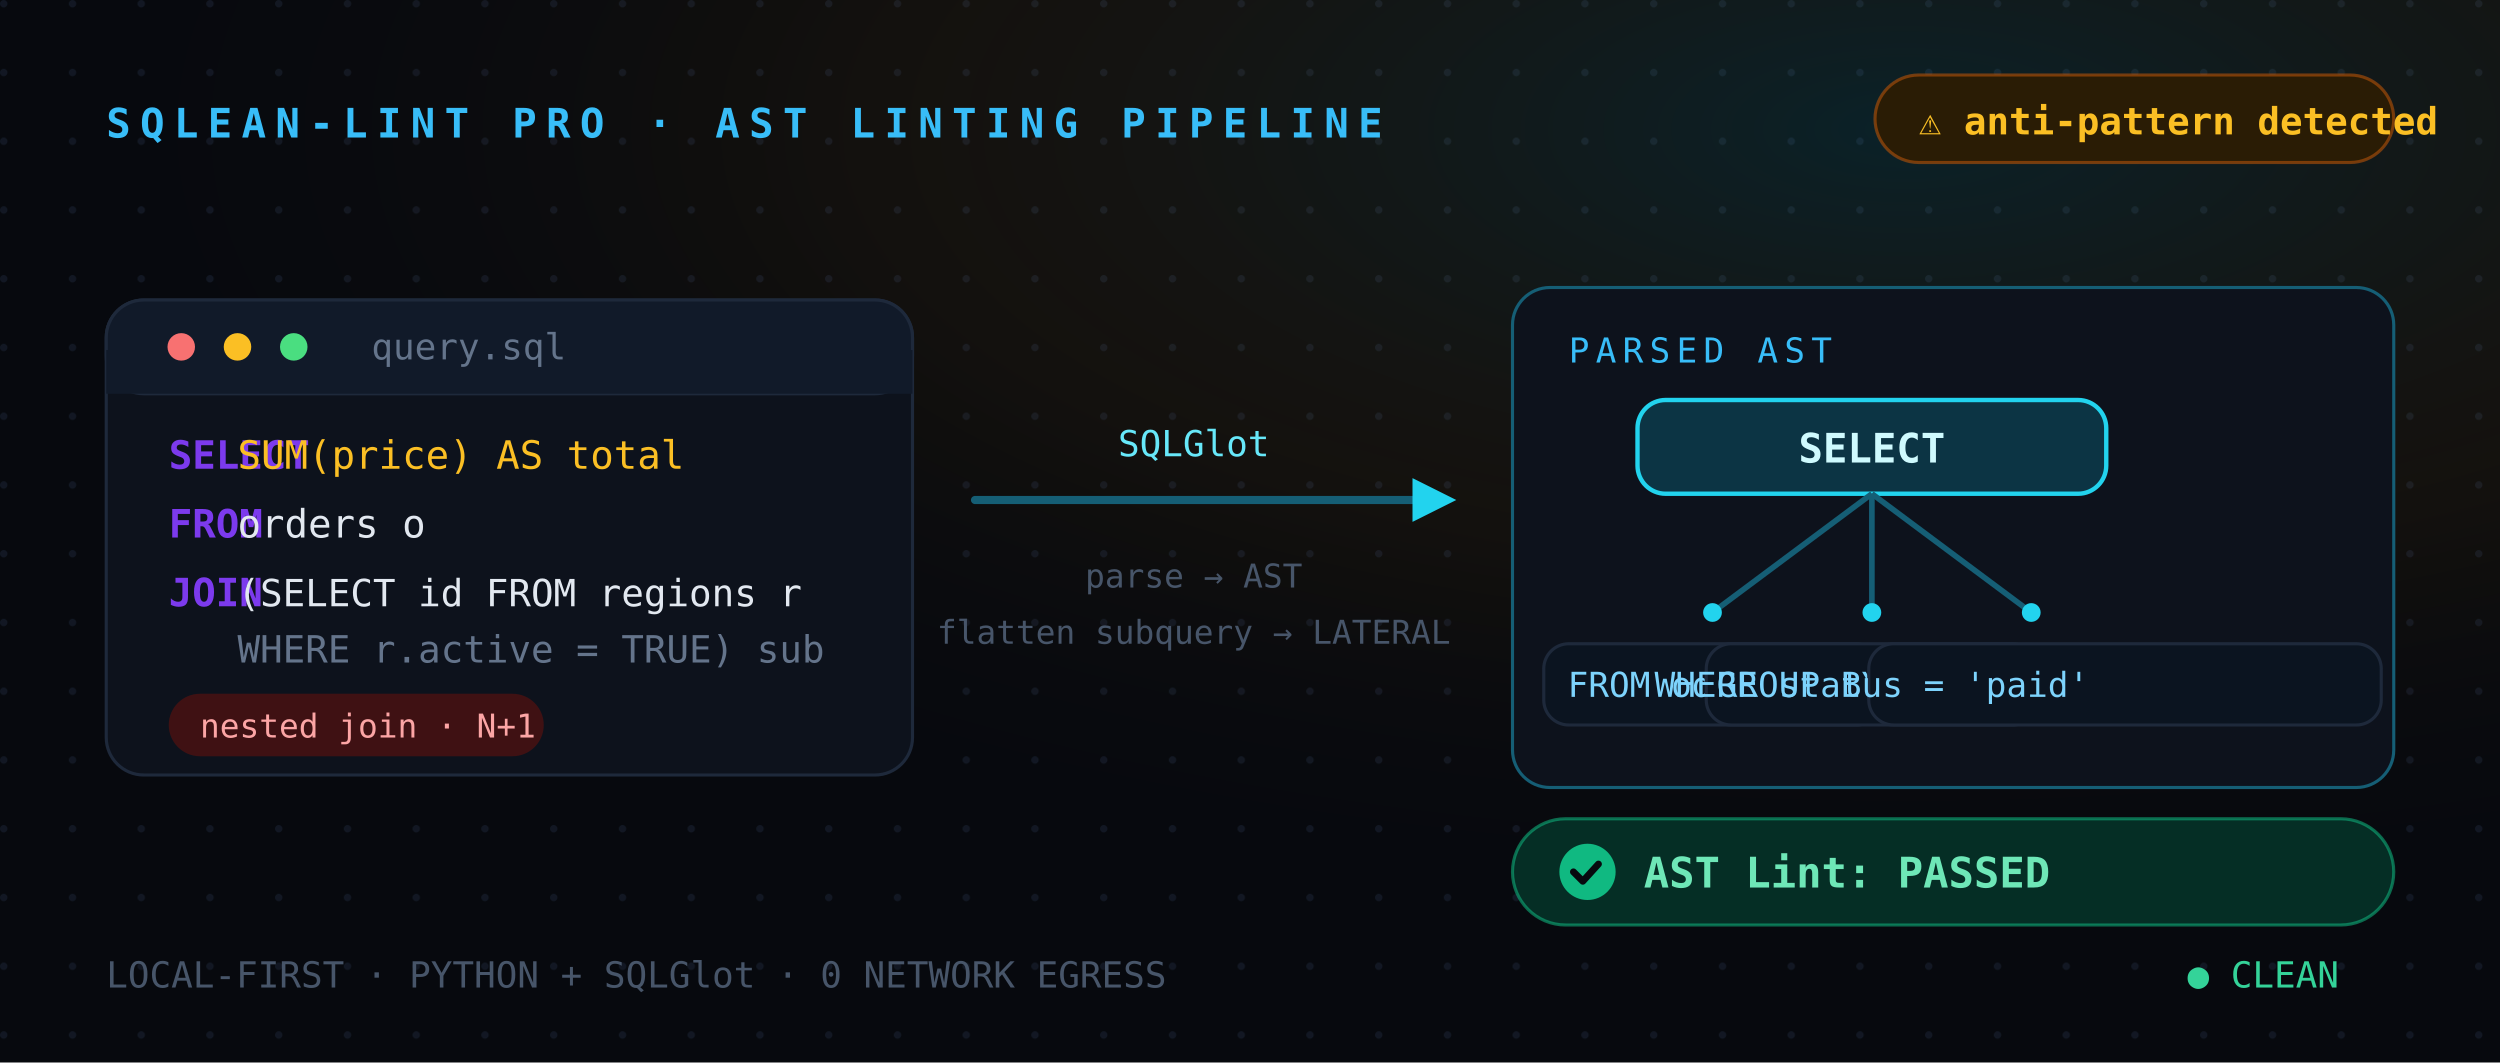
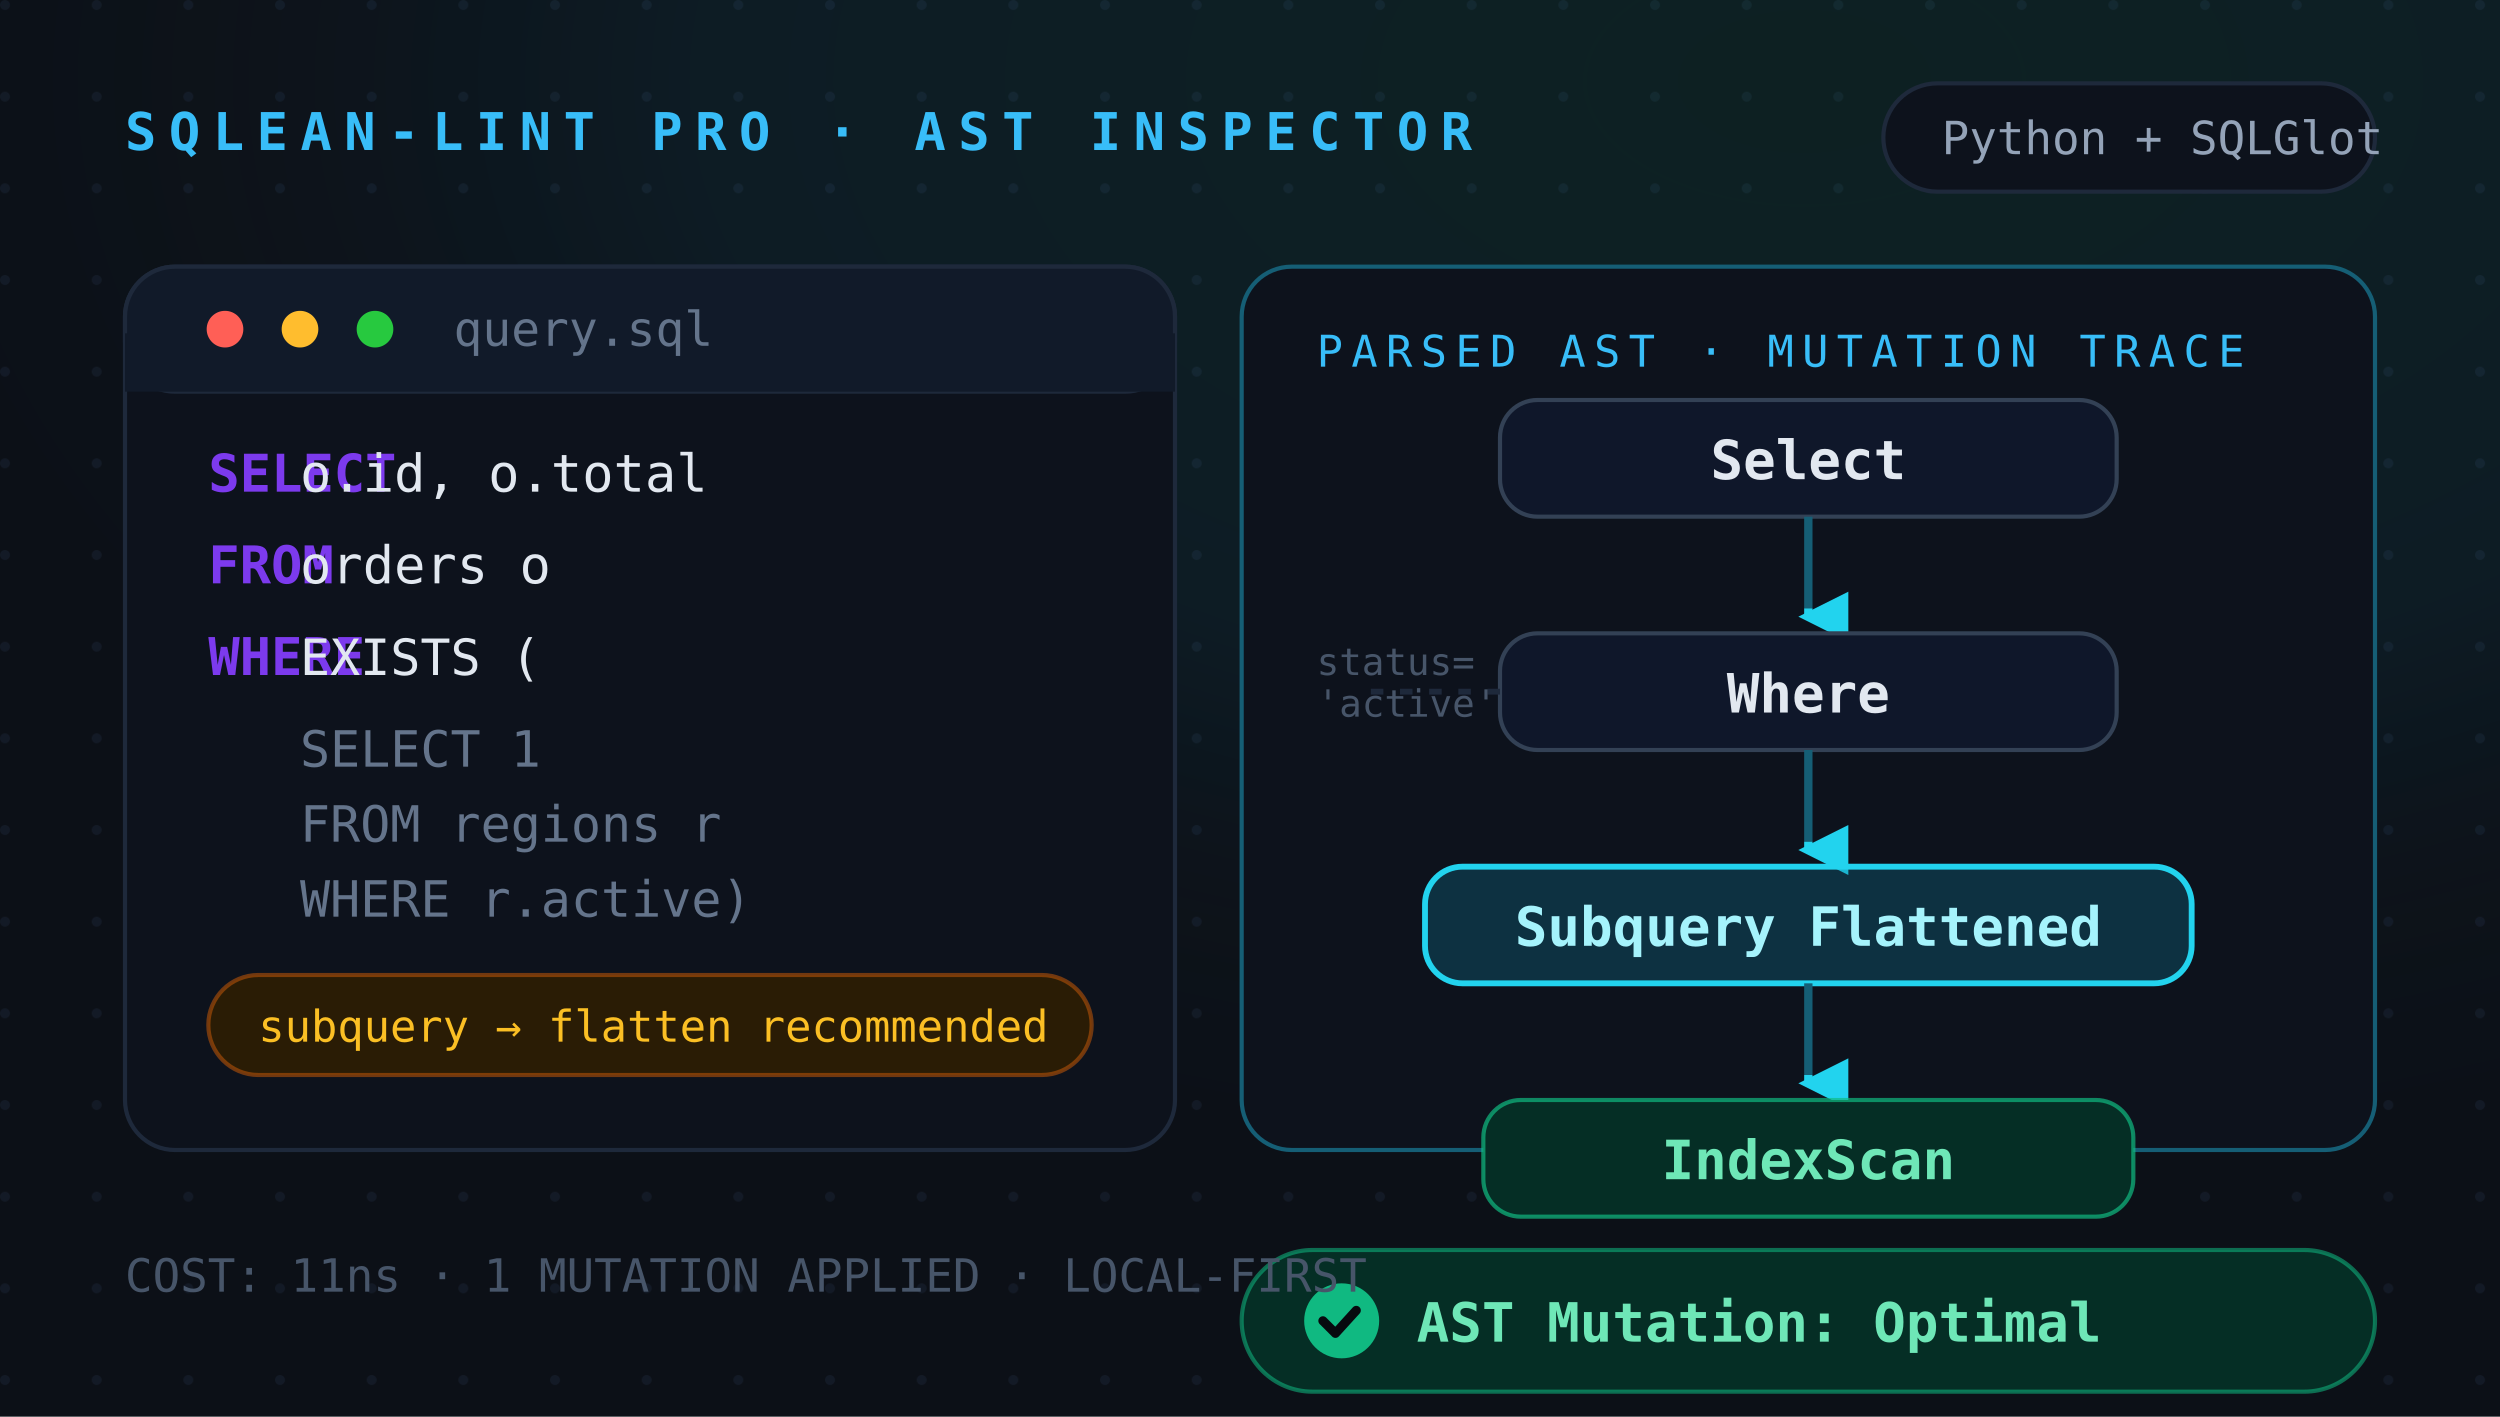
- <svg xmlns="http://www.w3.org/2000/svg" viewBox="0 0 800 340" font-family="'JetBrains Mono', ui-monospace, monospace">
+ <svg xmlns="http://www.w3.org/2000/svg" viewBox="0 0 600 340" font-family="'JetBrains Mono', ui-monospace, monospace">
  <defs>
    <pattern id="bg-dots" width="22" height="22" patternUnits="userSpaceOnUse">
-       <circle cx="1.2" cy="1.2" r="1.2" fill="#1e293b" opacity="0.45" />
+       <circle cx="1.2" cy="1.2" r="1.2" fill="#1e293b" opacity="0.4" />
    </pattern>
-     <radialGradient id="ambience" cx="76%" cy="12%" r="75%">
-       <stop offset="0%" stop-color="#22d3ee" stop-opacity="0.12" />
-       <stop offset="55%" stop-color="#f59e0b" stop-opacity="0.05" />
-       <stop offset="100%" stop-color="#07090e" stop-opacity="0" />
+     <radialGradient id="ambience" cx="72%" cy="6%" r="80%">
+       <stop offset="0%" stop-color="#10b981" stop-opacity="0.1" />
+       <stop offset="55%" stop-color="#22d3ee" stop-opacity="0.06" />
+       <stop offset="100%" stop-color="#0c1017" stop-opacity="0" />
    </radialGradient>
-     <filter id="soft-glow" x="-60%" y="-60%" width="220%" height="220%">
-       <feGaussianBlur stdDeviation="3.4" result="blur" />
-       <feMerge>
-         <feMergeNode in="blur" />
-         <feMergeNode in="SourceGraphic" />
-       </feMerge>
-     </filter>
+     <marker id="arrowdown" viewBox="0 0 10 10" refX="5" refY="8" markerWidth="6" markerHeight="6" orient="auto-start-reverse">
+       <path d="M0,0 L5,10 L10,0 z" fill="#22d3ee" />
+     </marker>
  </defs>
-   <rect width="800" height="340" fill="#07090e" />
-   <rect width="800" height="340" fill="url(#bg-dots)" />
-   <rect width="800" height="340" fill="url(#ambience)" />
-   <text x="34" y="44" fill="#38bdf8" font-size="13" font-weight="600" letter-spacing="3">SQLEAN-LINT PRO · AST LINTING PIPELINE</text>
-   <rect x="600" y="24" width="166" height="28" rx="14" fill="#2a1c05" stroke="#b45309" stroke-opacity="0.6" />
-   <text x="614" y="43" fill="#fbbf24" font-size="12" font-weight="600">⚠ anti-pattern detected</text>
-   <rect x="34" y="96" width="258" height="152" rx="12" fill="#0d121c" stroke="#1e293b" />
-   <rect x="34" y="96" width="258" height="30" rx="12" fill="#111a29" stroke="#1e293b" />
-   <rect x="34" y="112" width="258" height="14" fill="#111a29" />
-   <circle cx="58" cy="111" r="4.4" fill="#f87171" />
-   <circle cx="76" cy="111" r="4.4" fill="#fbbf24" />
-   <circle cx="94" cy="111" r="4.4" fill="#4ade80" />
-   <text x="150" y="115" fill="#64748b" font-size="11.5" text-anchor="middle">query.sql</text>
-   <text x="54" y="150" fill="#7c3aed" font-size="12.5" font-weight="600">SELECT</text>
-   <text x="76" y="150" fill="#fbbf24" font-size="12.5"> SUM(price) AS total</text>
-   <text x="54" y="172" fill="#7c3aed" font-size="12.5" font-weight="600">FROM</text>
-   <text x="76" y="172" fill="#e2e8f0" font-size="12.5"> orders o</text>
-   <text x="54" y="194" fill="#7c3aed" font-size="12.5" font-weight="600">JOIN</text>
-   <text x="76" y="194" fill="#e2e8f0" font-size="12">(SELECT id FROM regions r</text>
-   <text x="76" y="212" fill="#64748b" font-size="12">  WHERE r.active = TRUE) sub</text>
-   <rect x="54" y="222" width="120" height="20" rx="10" fill="#3f1113" />
-   <text x="64" y="236" fill="#fca5a5" font-size="10.5">nested join · N+1</text>
+   <rect width="600" height="340" fill="#0c1017" />
+   <rect width="600" height="340" fill="url(#bg-dots)" />
+   <rect width="600" height="340" fill="url(#ambience)" />
+   <text x="30" y="36" fill="#38bdf8" font-size="12.5" font-weight="600" letter-spacing="3">SQLEAN-LINT PRO · AST INSPECTOR</text>
+   <rect x="452" y="20" width="118" height="26" rx="13" fill="#0d121c" stroke="#1e293b" />
+   <text x="466" y="37" fill="#94a3b8" font-size="11">Python + SQLGlot</text>
+   <rect x="30" y="64" width="252" height="212" rx="12" fill="#0d121c" stroke="#1e293b" />
+   <rect x="30" y="64" width="252" height="30" rx="12" fill="#111a29" stroke="#1e293b" />
+   <rect x="30" y="80" width="252" height="14" fill="#111a29" />
+   <circle cx="54" cy="79" r="4.4" fill="#ff5f56" />
+   <circle cx="72" cy="79" r="4.4" fill="#ffbd2e" />
+   <circle cx="90" cy="79" r="4.4" fill="#27c93f" />
+   <text x="140" y="83" fill="#64748b" font-size="11.5" text-anchor="middle">query.sql</text>
+   <text x="50" y="118" fill="#7c3aed" font-size="12.5" font-weight="600">SELECT</text>
+   <text x="72" y="118" fill="#e2e8f0" font-size="12.5"> o.id, o.total</text>
+   <text x="50" y="140" fill="#7c3aed" font-size="12.5" font-weight="600">FROM</text>
+   <text x="72" y="140" fill="#e2e8f0" font-size="12.5"> orders o</text>
+   <text x="50" y="162" fill="#7c3aed" font-size="12.5" font-weight="600">WHERE</text>
+   <text x="72" y="162" fill="#e2e8f0" font-size="12"> EXISTS (</text>
+   <text x="72" y="184" fill="#64748b" font-size="12"> SELECT 1</text>
+   <text x="72" y="202" fill="#64748b" font-size="12"> FROM regions r</text>
+   <text x="72" y="220" fill="#64748b" font-size="12"> WHERE r.active)</text>
+   <rect x="50" y="234" width="212" height="24" rx="12" fill="#2a1c05" stroke="#b45309" stroke-opacity="0.6" />
+   <text x="62" y="250" fill="#fbbf24" font-size="10.5">subquery → flatten recommended</text>
+   <rect x="298" y="64" width="272" height="212" rx="12" fill="#0d121c" stroke="#155e75" />
+   <text x="316" y="88" fill="#38bdf8" font-size="10.5" letter-spacing="2">PARSED AST · MUTATION TRACE</text>
+   <rect x="360" y="96" width="148" height="28" rx="9" fill="#0f172a" stroke="#334155" />
+   <text x="434" y="115" fill="#e2e8f0" font-size="13" font-weight="700" text-anchor="middle">Select</text>
+   <line x1="434" y1="124" x2="434" y2="146" stroke="#155e75" stroke-width="2" />
+   <line x1="434" y1="146" x2="434" y2="148" stroke="#22d3ee" stroke-width="2" marker-end="url(#arrowdown)" />
+   <rect x="360" y="152" width="148" height="28" rx="9" fill="#0f172a" stroke="#334155" />
+   <text x="434" y="171" fill="#e2e8f0" font-size="13" font-weight="700" text-anchor="middle">Where</text>
+   <line x1="360" y1="166" x2="326" y2="166" stroke="#1e293b" stroke-width="1.4" stroke-dasharray="3 4" />
+   <text x="316" y="162" fill="#475569" font-size="9">status=</text>
+   <text x="316" y="172" fill="#475569" font-size="9">'active'</text>
+   <line x1="434" y1="180" x2="434" y2="202" stroke="#155e75" stroke-width="2" />
+   <line x1="434" y1="202" x2="434" y2="204" stroke="#22d3ee" stroke-width="2" marker-end="url(#arrowdown)" />
+   <rect x="342" y="208" width="184" height="28" rx="9" fill="#0e7490" fill-opacity="0.32" stroke="#22d3ee" stroke-width="1.4" />
+   <text x="434" y="227" fill="#a5f3fc" font-size="13" font-weight="700" text-anchor="middle">Subquery Flattened</text>
+   <line x1="434" y1="236" x2="434" y2="258" stroke="#155e75" stroke-width="2" />
+   <line x1="434" y1="258" x2="434" y2="260" stroke="#22d3ee" stroke-width="2" marker-end="url(#arrowdown)" />
+   <rect x="356" y="264" width="156" height="28" rx="9" fill="#052e25" stroke="#10b981" stroke-opacity="0.7" />
+   <text x="434" y="283" fill="#6ee7b7" font-size="13" font-weight="700" text-anchor="middle">IndexScan</text>
  <g>
-     <line x1="312" y1="160" x2="452" y2="160" stroke="#155e75" stroke-width="2.6" stroke-linecap="round" />
-     <line x1="312" y1="160" x2="452" y2="160" stroke="#22d3ee" stroke-width="3" stroke-linecap="round" filter="url(#soft-glow)" stroke-dasharray="3 12">
-       <animate attributeName="stroke-dashoffset" from="0" to="-30" dur="1.3s" repeatCount="indefinite" />
-     </line>
-     <path d="M452 153 L466 160 L452 167 z" fill="#22d3ee" />
-     <text x="382" y="146" fill="#67e8f9" font-size="11.5" text-anchor="middle">SQLGlot</text>
-     <text x="382" y="188" fill="#475569" font-size="10.5" text-anchor="middle">parse → AST</text>
-     <text x="382" y="206" fill="#475569" font-size="10.5" text-anchor="middle">flatten subquery → LATERAL</text>
+     <rect x="298" y="300" width="272" height="34" rx="17" fill="#052e25" stroke="#10b981" stroke-opacity="0.55" />
+     <circle cx="322" cy="317" r="9" fill="#10b981" />
+     <path d="M317.5 317 l3 3 l5 -5.5" stroke="#07090e" stroke-width="2.2" fill="none" stroke-linecap="round" stroke-linejoin="round" />
+     <text x="340" y="322" fill="#6ee7b7" font-size="13" font-weight="700">AST Mutation: Optimal</text>
  </g>
-   <rect x="484" y="92" width="282" height="160" rx="12" fill="#0d121c" stroke="#155e75" />
-   <text x="502" y="116" fill="#38bdf8" font-size="11" letter-spacing="2">PARSED AST</text>
-   <rect x="524" y="128" width="150" height="30" rx="9" fill="#0e7490" fill-opacity="0.35" stroke="#22d3ee" stroke-width="1.4" />
-   <text x="599" y="148" fill="#cffafe" font-size="13" font-weight="700" text-anchor="middle">SELECT</text>
-   <line x1="599" y1="158" x2="548" y2="196" stroke="#155e75" stroke-width="1.8" />
-   <line x1="599" y1="158" x2="599" y2="196" stroke="#155e75" stroke-width="1.8" />
-   <line x1="599" y1="158" x2="650" y2="196" stroke="#155e75" stroke-width="1.8" />
-   <circle cx="548" cy="196" r="3" fill="#22d3ee" />
-   <circle cx="599" cy="196" r="3" fill="#22d3ee" />
-   <circle cx="650" cy="196" r="3" fill="#22d3ee" />
-   <rect x="494" y="206" width="108" height="26" rx="8" fill="#0b1420" stroke="#1e293b" />
-   <text x="548" y="223" fill="#7dd3fc" font-size="11" text-anchor="middle">FROM ods_sales</text>
-   <rect x="546" y="206" width="106" height="26" rx="8" fill="#0b1420" stroke="#1e293b" />
-   <text x="599" y="223" fill="#7dd3fc" font-size="11" text-anchor="middle">GROUP BY region</text>
-   <rect x="598" y="206" width="164" height="26" rx="8" fill="#0b1420" stroke="#1e293b" />
-   <text x="599" y="223" fill="#7dd3fc" font-size="11" text-anchor="middle">WHERE status = 'paid'</text>
-   <g>
-     <rect x="484" y="262" width="282" height="34" rx="17" fill="#052e25" stroke="#10b981" stroke-opacity="0.55" />
-     <circle cx="508" cy="279" r="9" fill="#10b981" />
-     <path d="M503.5 279 l3 3 l5 -5.5" stroke="#07090e" stroke-width="2.2" fill="none" stroke-linecap="round" stroke-linejoin="round" />
-     <text x="526" y="284" fill="#6ee7b7" font-size="13.5" font-weight="700">AST Lint: PASSED</text>
-   </g>
-   <text x="700" y="316" fill="#34d399" font-size="11.5">● CLEAN</text>
-   <text x="34" y="316" fill="#475569" font-size="11.5">LOCAL-FIRST · PYTHON + SQLGlot · 0 NETWORK EGRESS</text>
+   <text x="30" y="310" fill="#475569" font-size="11">COST: 11ns · 1 MUTATION APPLIED · LOCAL-FIRST</text>
</svg>
